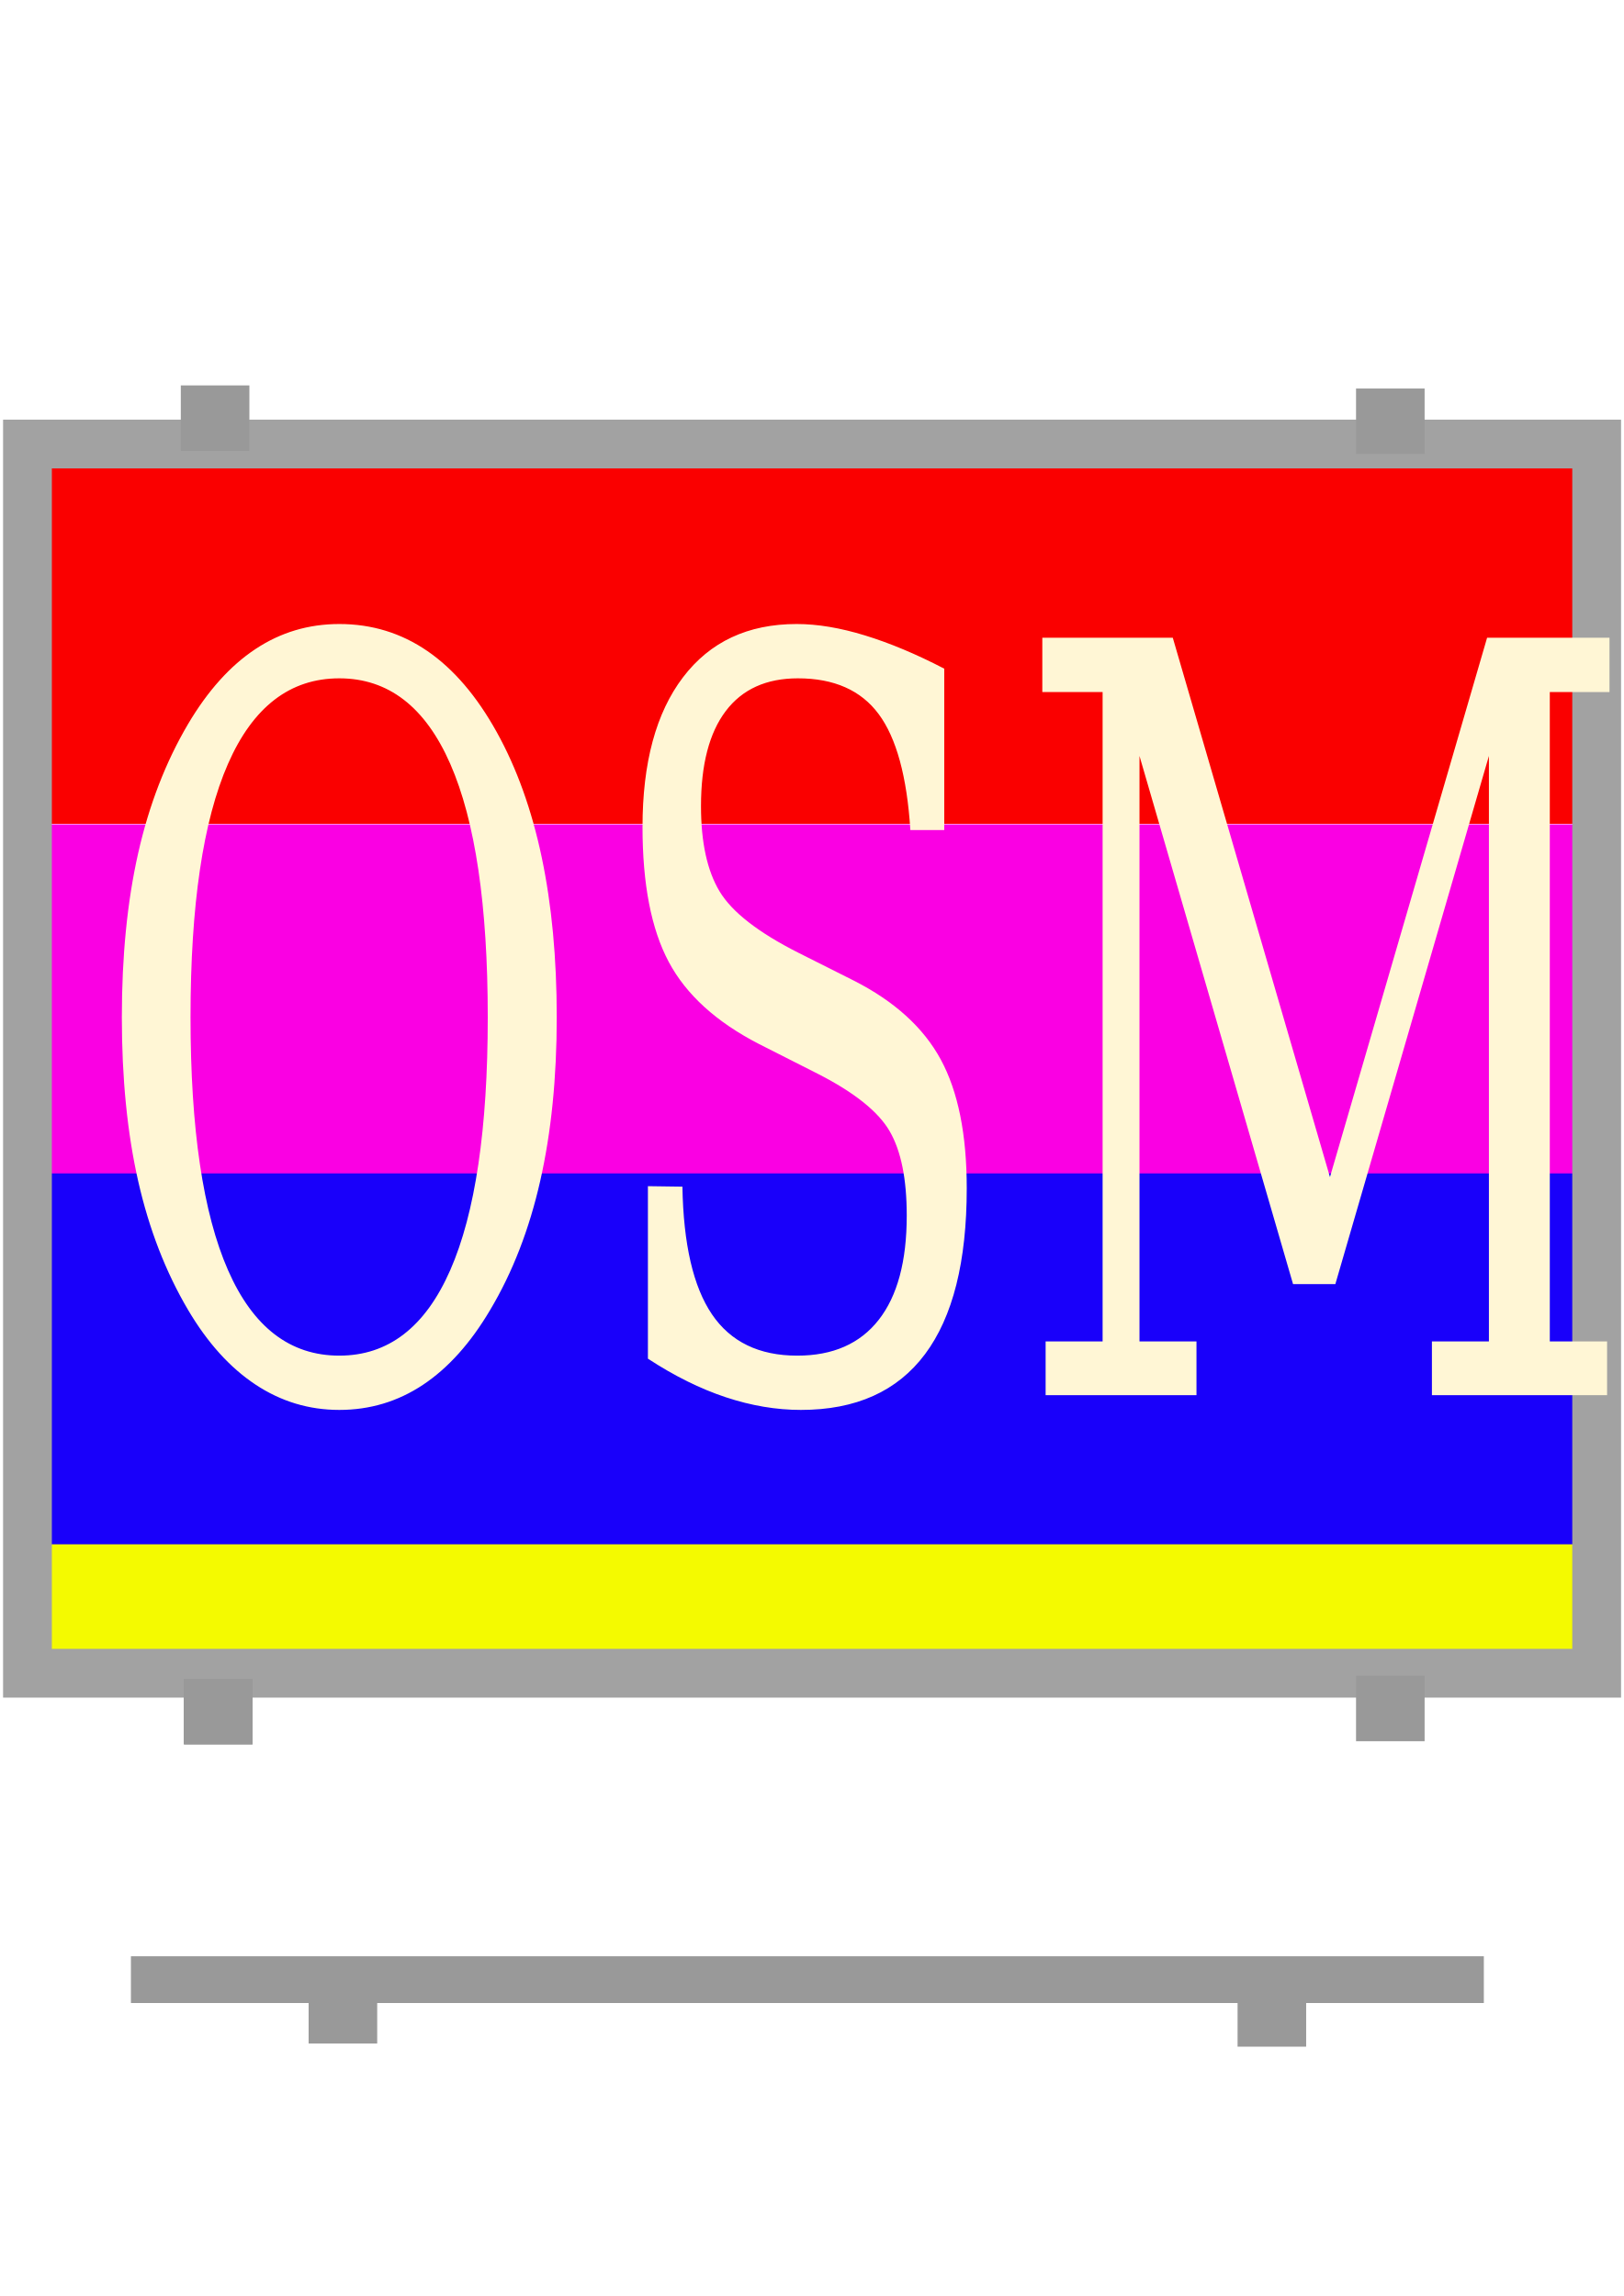
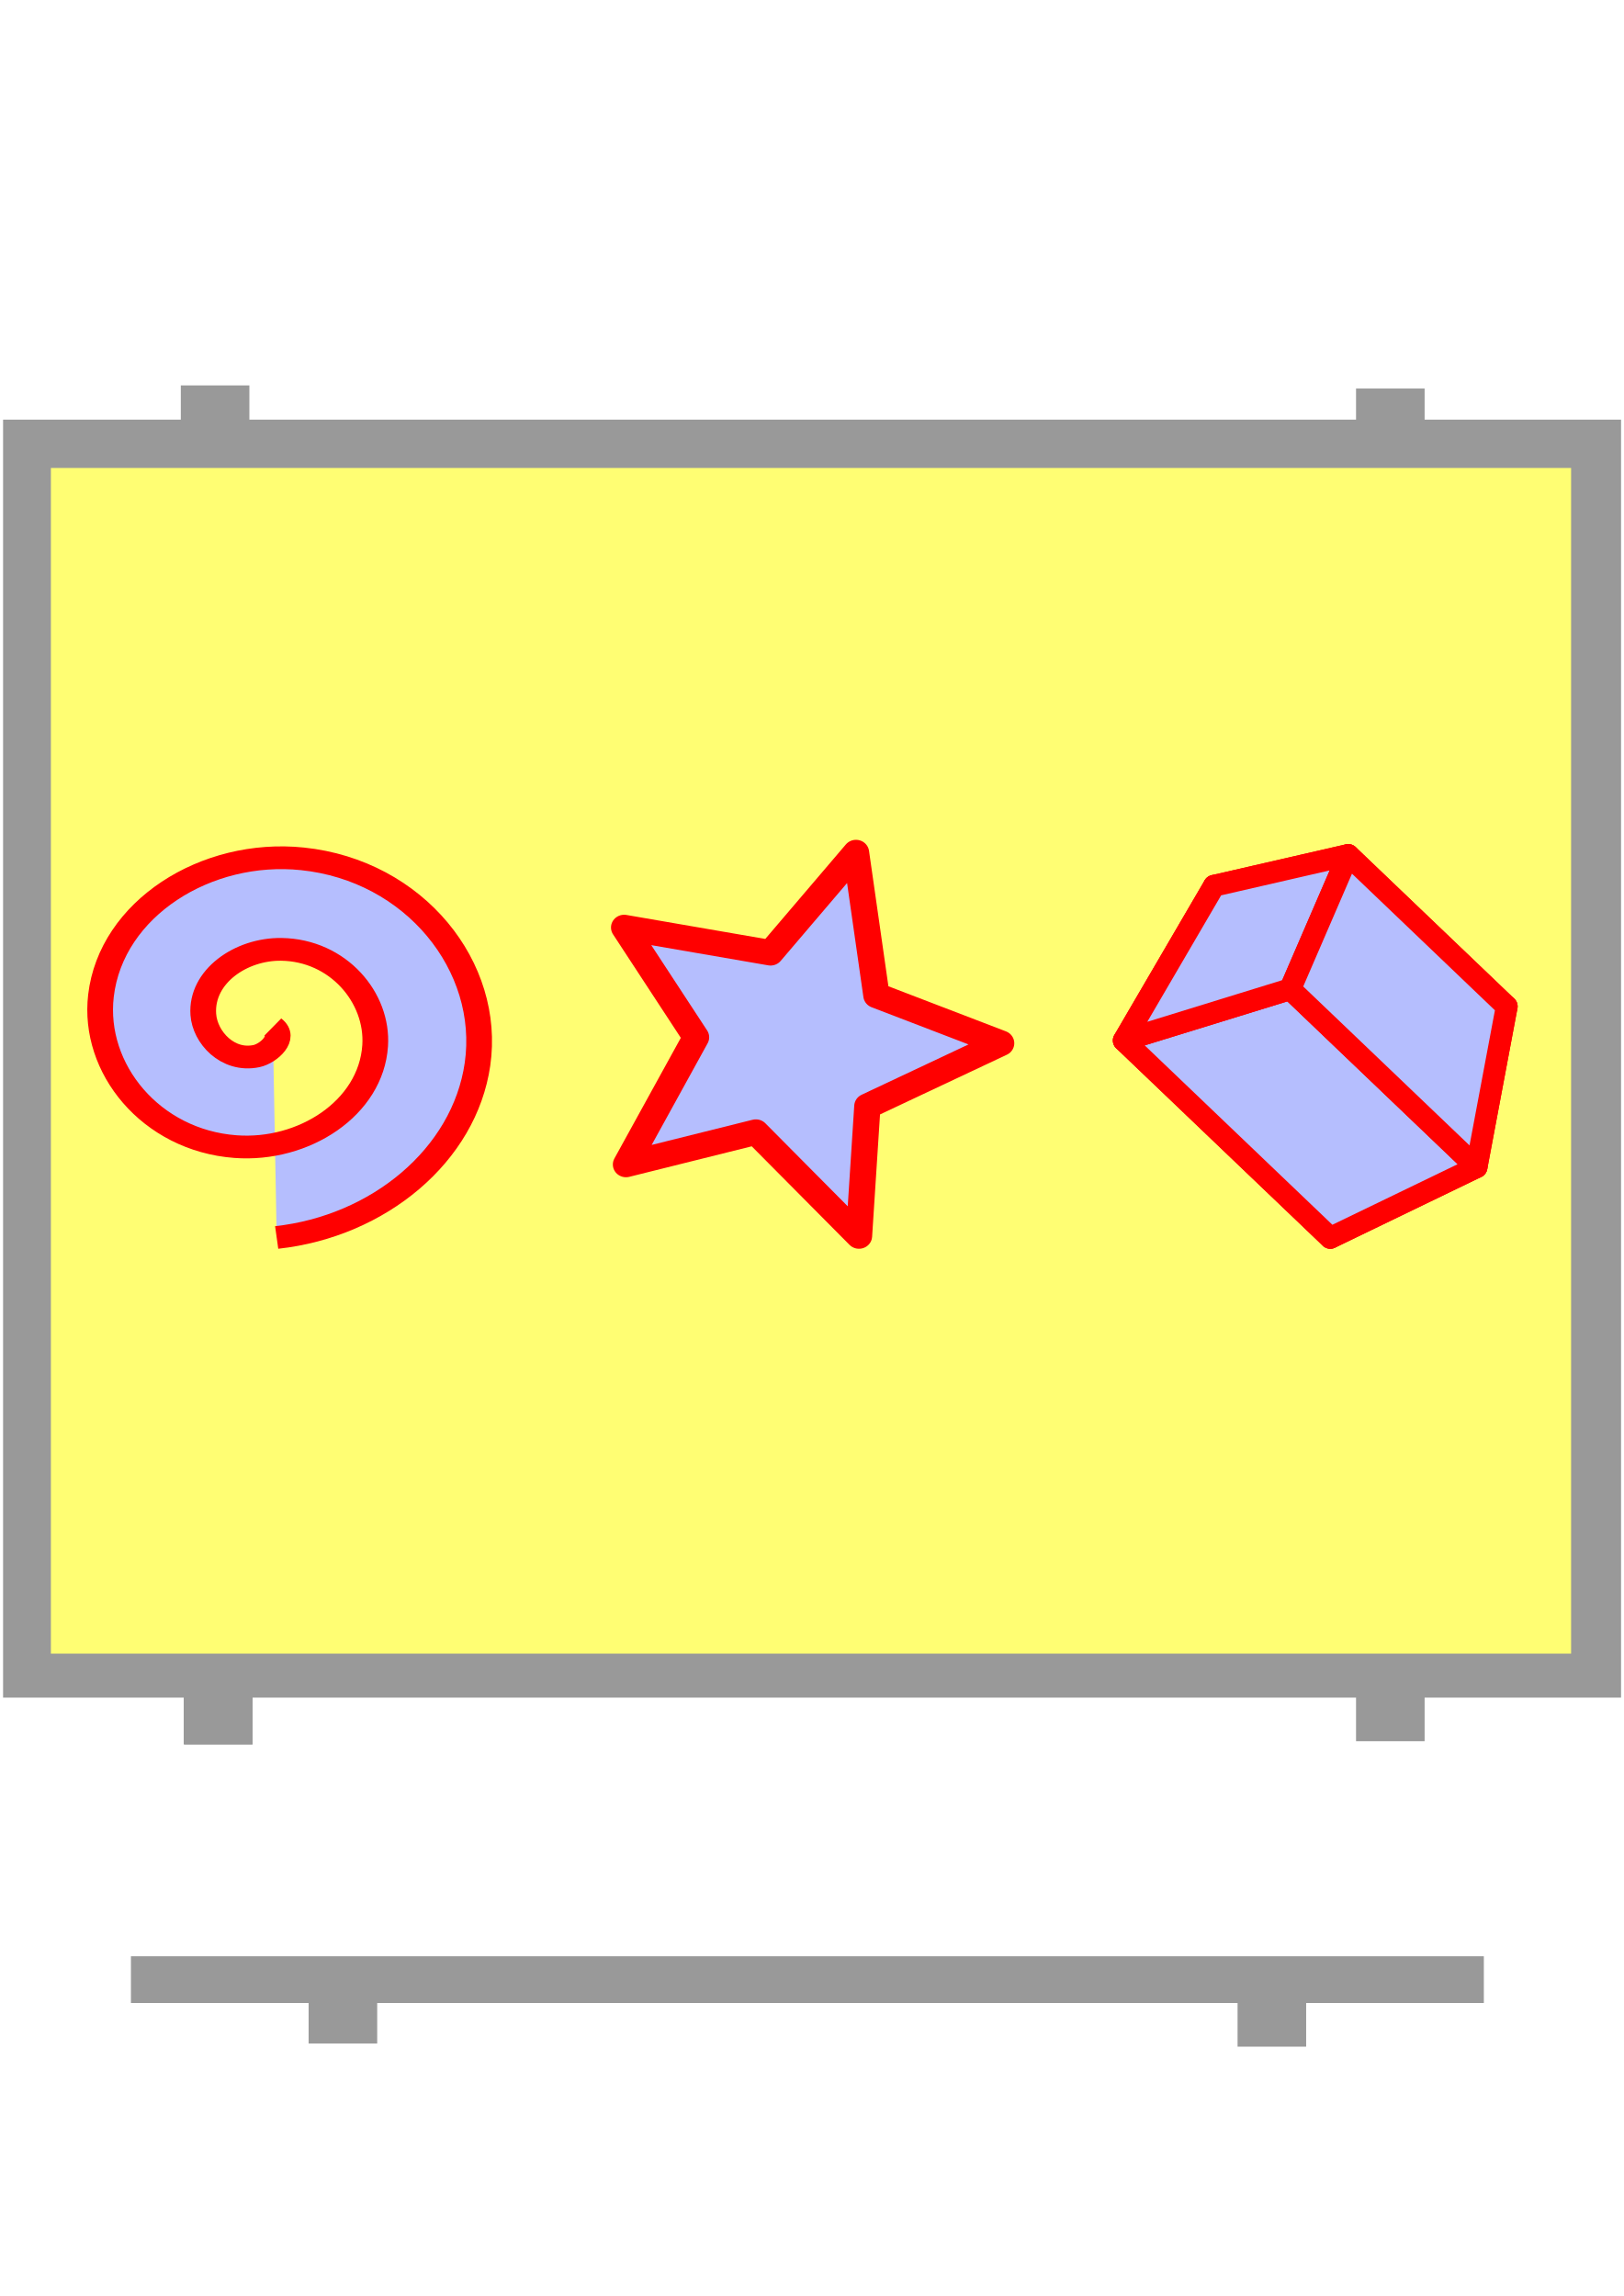
<svg xmlns="http://www.w3.org/2000/svg" width="210mm" height="297mm" viewBox="0 0 744.094 1052.362" id="svg2" version="1.1">
-   <defs id="defs4" />
+   <defs id="defs4">
+     </defs>
  <g id="layer1">
-     <rect style="fill:#fa0000;fill-opacity:1;stroke:#ff0000;stroke-width:0;stroke-miterlimit:4;stroke-dasharray:none;stroke-opacity:1" id="rect4221" width="703.353" height="171.924" x="20.466" y="205.686" />
-     <rect style="fill:#fa00e3;fill-opacity:1;stroke:#ff0000;stroke-width:0;stroke-miterlimit:4;stroke-dasharray:none;stroke-opacity:1" id="rect4221-7" width="704.781" height="171.924" x="20.466" y="377.829" />
-     <rect style="fill:#1900fa;fill-opacity:1;stroke:#ff0000;stroke-width:0;stroke-miterlimit:4;stroke-dasharray:none;stroke-opacity:1" id="rect4221-7-5" width="706.21" height="184.781" x="16.181" y="537.829" />
-     <rect style="fill:#f4fa00;fill-opacity:1;stroke:#ff0000;stroke-width:0;stroke-miterlimit:4;stroke-dasharray:none;stroke-opacity:1" id="rect4221-7-5-3" width="710.496" height="49.067" x="13.324" y="707.829" />
-     <rect style="fill:#999999;fill-opacity:0;stroke:#a2a2a2;stroke-width:22.356;stroke-miterlimit:4;stroke-dasharray:none;stroke-opacity:1" id="rect4219" width="719.115" height="563.4" x="12.585" y="203.519" />
+     <rect style="fill:#999999;fill-opacity:1;stroke:#999999;stroke-width:22.356;stroke-miterlimit:4;stroke-dasharray:none;stroke-opacity:1" id="rect4219" width="719.115" height="563.4" x="12.585" y="203.519" />
    <rect style="fill:#999999;fill-opacity:1;stroke:#ff0000;stroke-width:0;stroke-miterlimit:4;stroke-dasharray:none;stroke-opacity:1" id="rect4300" width="31.429" height="30" x="84.286" y="769.505" />
-     <text xml:space="preserve" style="font-style:normal;font-variant:normal;font-weight:normal;font-stretch:normal;font-size:366.142px;line-height:125%;font-family:'DejaVu Serif';-inkscape-font-specification:'DejaVu Serif, Normal';text-align:start;letter-spacing:0px;word-spacing:0px;writing-mode:lr-tb;text-anchor:start;fill:#fff6d5;fill-opacity:1;stroke:none;stroke-width:1px;stroke-linecap:butt;stroke-linejoin:miter;stroke-opacity:1" x="52.068" y="491.637" id="text4305" transform="scale(0.7688109,1.30071)">
-       <tspan id="tspan4307" x="52.068" y="491.637">OSM</tspan>
-     </text>
-     <rect style="fill:#999999;fill-opacity:1;stroke:#ff0000;stroke-width:0;stroke-miterlimit:4;stroke-dasharray:none;stroke-opacity:1" id="rect4300-9" width="31.429" height="30" x="621.429" y="768.076" />
-     <rect style="fill:#999999;fill-opacity:1;stroke:#ff0000;stroke-width:0;stroke-miterlimit:4;stroke-dasharray:none;stroke-opacity:1" id="rect4300-98" width="31.429" height="30" x="82.857" y="176.648" />
-     <rect style="fill:#999999;fill-opacity:1;stroke:#ff0000;stroke-width:0;stroke-miterlimit:4;stroke-dasharray:none;stroke-opacity:1" id="rect4300-98-0" width="31.429" height="30" x="621.429" y="178.076" />
-     <rect style="fill:#999999;fill-opacity:1;stroke:#ff0000;stroke-width:0;stroke-miterlimit:4;stroke-dasharray:none;stroke-opacity:1" id="rect4300-4" width="620" height="21.429" x="60" y="896.648" />
+     <rect style="fill:#999999;fill-opacity:1;stroke:#999999;stroke-width:0;stroke-miterlimit:4;stroke-dasharray:none;stroke-opacity:1" id="rect4300-9" width="31.429" height="30" x="621.429" y="768.076" />
+     <rect style="fill:#999999;fill-opacity:1;stroke:#999999;stroke-width:0;stroke-miterlimit:4;stroke-dasharray:none;stroke-opacity:1" id="rect4300-98" width="31.429" height="30" x="82.857" y="176.648" />
+     <rect style="fill:#999999;fill-opacity:1;stroke:#999999;stroke-width:0;stroke-miterlimit:4;stroke-dasharray:none;stroke-opacity:1" id="rect4300-98-0" width="31.429" height="30" x="621.429" y="178.076" />
+     <rect style="fill:#999999;fill-opacity:1;stroke:#999999;stroke-width:0;stroke-miterlimit:4;stroke-dasharray:none;stroke-opacity:1" id="rect4300-4" width="620" height="21.429" x="60" y="896.648" />
    <rect style="fill:#999999;fill-opacity:1;stroke:#ff0000;stroke-width:0;stroke-miterlimit:4;stroke-dasharray:none;stroke-opacity:1" id="rect4300-90" width="31.429" height="30" x="84.286" y="769.505" />
-     <rect style="fill:#999999;fill-opacity:1;stroke:#ff0000;stroke-width:0;stroke-miterlimit:4;stroke-dasharray:none;stroke-opacity:1" id="rect4300-5" width="31.429" height="30" x="84.286" y="769.505" />
-     <rect style="fill:#999999;fill-opacity:1;stroke:#ff0000;stroke-width:0;stroke-miterlimit:4;stroke-dasharray:none;stroke-opacity:1" id="rect4300-5-5" width="31.429" height="30" x="141.429" y="906.648" />
-     <rect style="fill:#999999;fill-opacity:1;stroke:#ff0000;stroke-width:0;stroke-miterlimit:4;stroke-dasharray:none;stroke-opacity:1" id="rect4300-5-5-0" width="31.429" height="30" x="567.143" y="908.077" />
+     <rect style="fill:#999999;fill-opacity:1;stroke:#999999;stroke-width:0;stroke-miterlimit:4;stroke-dasharray:none;stroke-opacity:1" id="rect4300-5" width="31.429" height="30" x="84.286" y="769.505" />
+     <rect style="fill:#999999;fill-opacity:1;stroke:#999999;stroke-width:0;stroke-miterlimit:4;stroke-dasharray:none;stroke-opacity:1" id="rect4300-5-5" width="31.429" height="30" x="141.429" y="906.648" />
+     <rect style="fill:#999999;fill-opacity:1;stroke:#999999;stroke-width:0;stroke-miterlimit:4;stroke-dasharray:none;stroke-opacity:1" id="rect4300-5-5-0" width="31.429" height="30" x="567.143" y="908.077" />
+     <rect style="fill:#fffe73;fill-opacity:1;stroke:#ff0000;stroke-width:0;stroke-miterlimit:4;stroke-dasharray:none;stroke-opacity:1" id="rect4221-7-5" width="696.664" height="543.436" x="23.321" y="214.497" />
+     <path style="fill:#b5befe;fill-opacity:1;fill-rule:evenodd;stroke:#ff0000;stroke-width:8;stroke-linecap:butt;stroke-linejoin:miter;stroke-miterlimit:4;stroke-dasharray:none;stroke-opacity:1" id="path4178" d="m 357.713,374.37 c 4.264,3.707 -1.337,9.327 -5.077,10.223 -8.903,2.134 -16.048,-6.515 -16.544,-14.675 -0.808,-13.319 11.729,-23.061 24.272,-22.864 17.664,0.277 30.165,16.971 29.184,33.87 -1.277,21.998 -22.22,37.31 -43.467,35.504 -26.329,-2.238 -44.477,-27.474 -41.825,-53.064 3.177,-30.661 32.73,-51.655 62.662,-48.145 34.994,4.104 58.842,37.987 54.465,72.259 -4.087,31.998 -30.766,56.974 -62.468,60.906" transform="matrix(1.473192,0,0,1.303209,-401.9576,-17.15074)" />
+     <path style="opacity:1;fill:#b5befe;fill-opacity:1;stroke:#ff0000;stroke-width:8;stroke-linecap:round;stroke-linejoin:round;stroke-miterlimit:4;stroke-dasharray:none;stroke-dashoffset:0;stroke-opacity:1" id="path4180" d="m 375.447,604.957 -31.369,-32.595 -39.514,10.157 21.306,-39.906 -21.87,-34.441 44.537,7.931 25.997,-31.443 6.22,44.808 37.937,15.009 -40.693,19.762 z" transform="matrix(1.506334,0,0,1.460965,-171.9,-317.302)" />
+     <g id="g7229" style="opacity:1;fill:#b5befe;fill-opacity:1;fill-rule:nonzero;stroke:#ff0000;stroke-width:8.659;stroke-linecap:round;stroke-linejoin:miter;stroke-miterlimit:4;stroke-dasharray:none;stroke-dashoffset:0;stroke-opacity:1">
+       <path id="path7235" style="fill:#b5befe;fill-opacity:1;fill-rule:evenodd;stroke:#ff0000;stroke-width:9.991;stroke-linecap:butt;stroke-linejoin:round;stroke-miterlimit:4;stroke-dasharray:none;stroke-opacity:1" d="m 635.635,481.758 54.849,-20.431 -72.65,-69.448 -61.453,14.118 z" points="690.484,461.327 617.833,391.879 556.38,405.997 635.635,481.758 " />
+       <path id="path7231" style="fill:#b5befe;fill-opacity:1;fill-rule:evenodd;stroke:#ff0000;stroke-width:9.991;stroke-linecap:butt;stroke-linejoin:round;stroke-miterlimit:4;stroke-dasharray:none;stroke-opacity:1" d="m 635.635,481.758 -79.255,-75.762 -41.385,70.893 94.649,90.477 z" points="556.38,405.997 514.995,476.889 609.645,567.367 635.635,481.758 " />
+       <path id="path7233" style="fill:#b5befe;fill-opacity:1;fill-rule:evenodd;stroke:#ff0000;stroke-width:9.991;stroke-linecap:butt;stroke-linejoin:round;stroke-miterlimit:4;stroke-dasharray:none;stroke-opacity:1" d="m 635.635,481.758 54.849,-20.431 -13.834,73.645 -67.004,32.395 z" points="690.484,461.327 676.649,534.971 609.645,567.367 635.635,481.758 " />
+       <path id="path7241" style="fill:#b5befe;fill-opacity:1;fill-rule:evenodd;stroke:#ff0000;stroke-width:9.991;stroke-linecap:butt;stroke-linejoin:round;stroke-miterlimit:4;stroke-dasharray:none;stroke-opacity:1" d="m 609.645,567.367 67.004,-32.395 -85.38,-81.617 -76.274,23.534 z" points="676.649,534.971 591.269,453.355 514.995,476.889 609.645,567.367 " />
+       <path id="path7239" style="fill:#b5befe;fill-opacity:1;fill-rule:evenodd;stroke:#ff0000;stroke-width:9.991;stroke-linecap:butt;stroke-linejoin:round;stroke-miterlimit:4;stroke-dasharray:none;stroke-opacity:1" d="m 556.38,405.997 61.453,-14.118 -26.564,61.476 -76.274,23.534 z" points="617.833,391.879 591.269,453.355 514.995,476.889 556.38,405.997 " />
+       <path id="path7237" style="fill:#b5befe;fill-opacity:1;fill-rule:evenodd;stroke:#ff0000;stroke-width:9.991;stroke-linecap:butt;stroke-linejoin:round;stroke-miterlimit:4;stroke-dasharray:none;stroke-opacity:1" d="m 690.484,461.327 -72.65,-69.448 -26.564,61.476 85.38,81.617 z" points="617.833,391.879 591.269,453.355 676.649,534.971 690.484,461.327 " />
+     </g>
  </g>
</svg>
